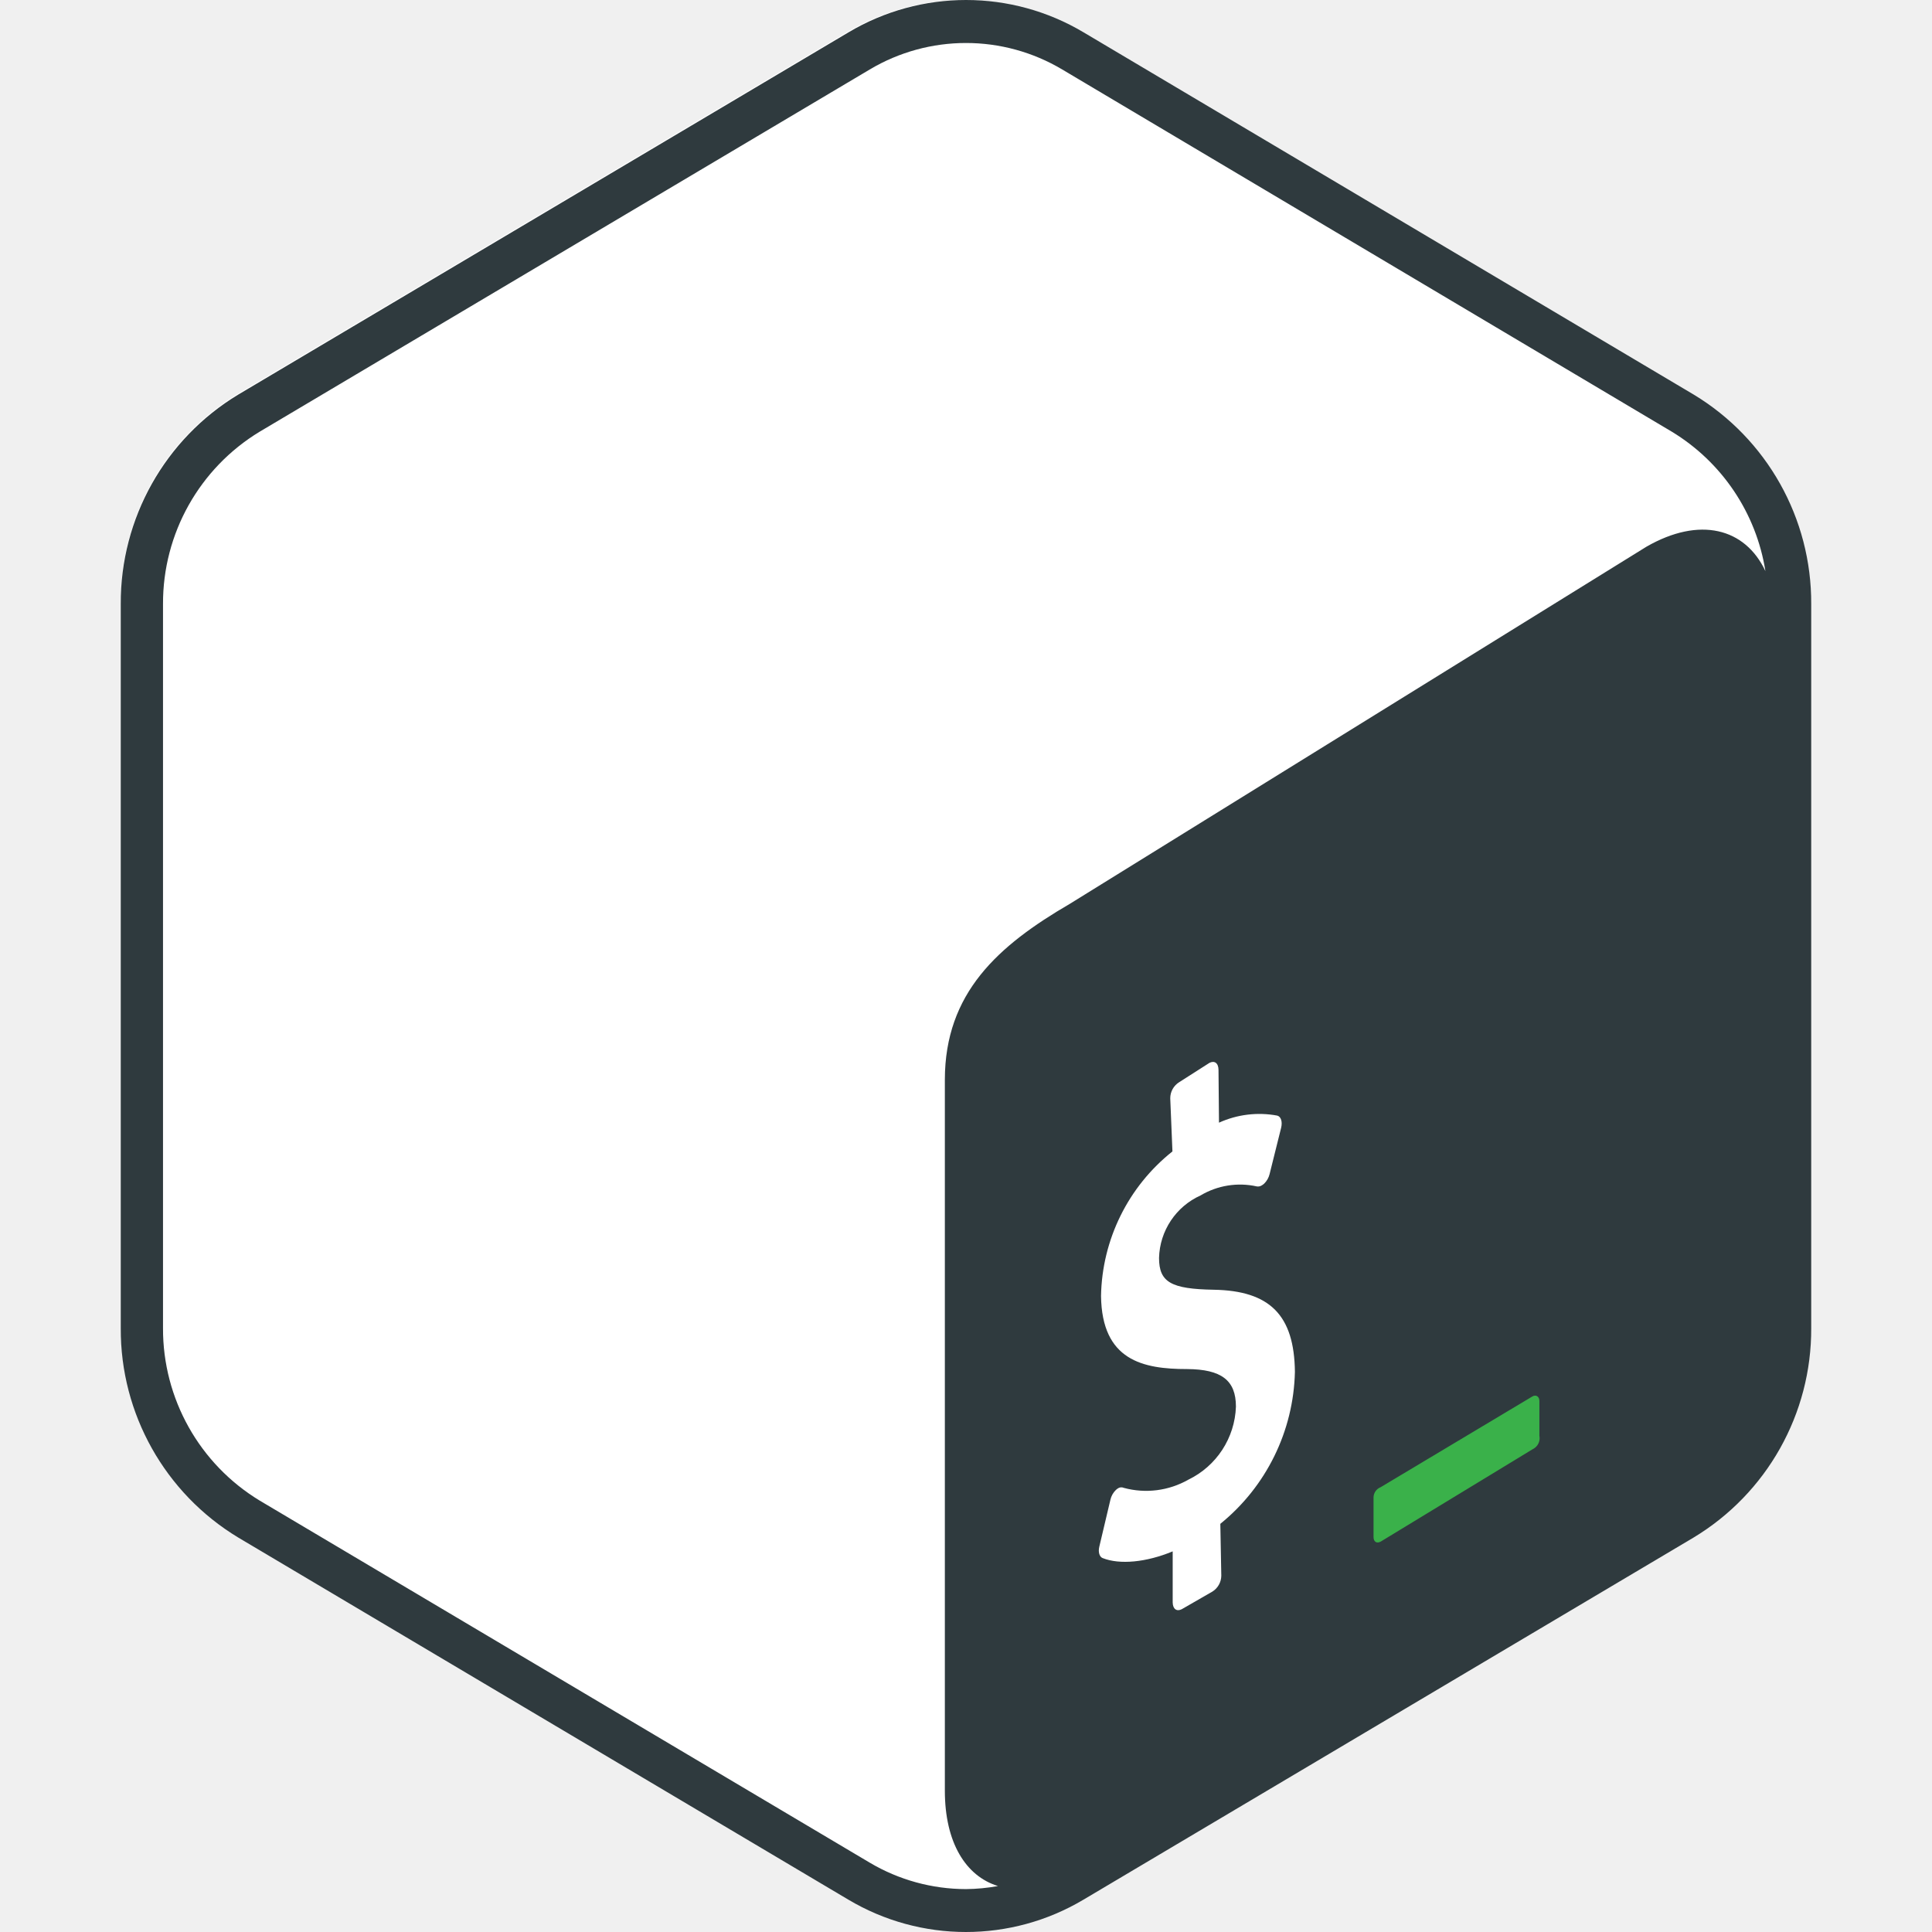
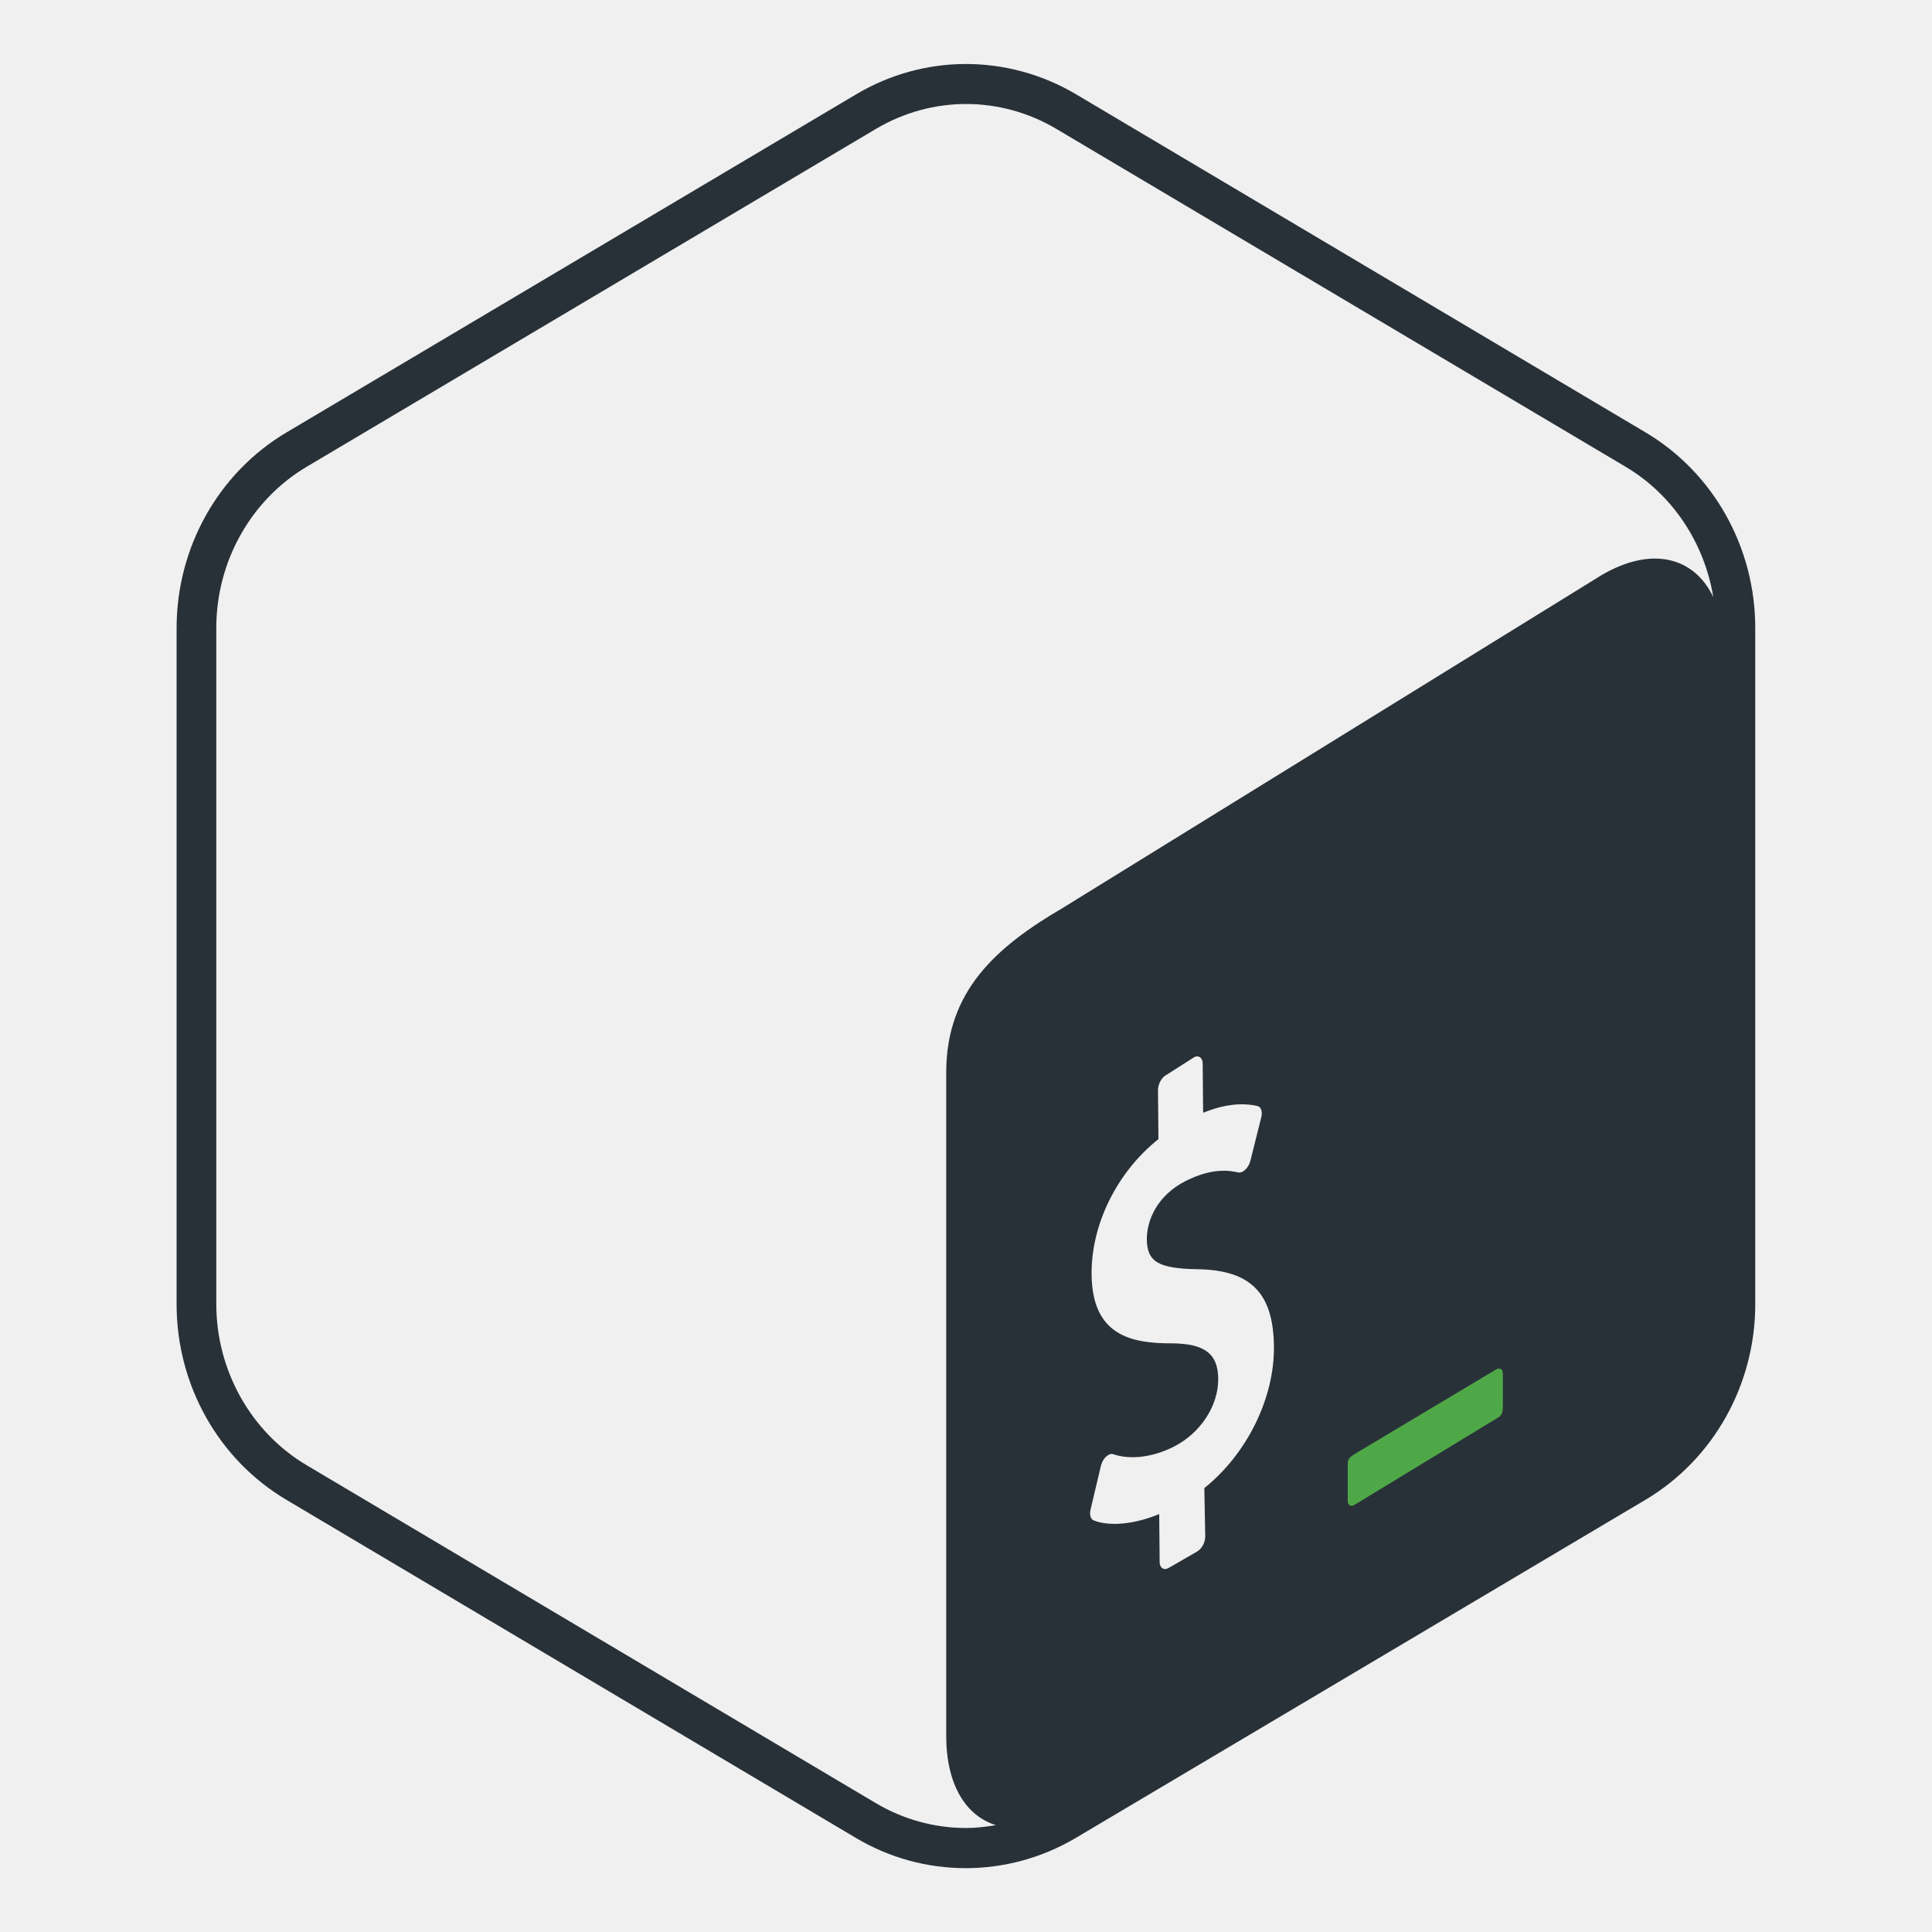
- <svg xmlns="http://www.w3.org/2000/svg" width="800px" height="800px" viewBox="-16 0 256 256" version="1.1" preserveAspectRatio="xMidYMid">
-   <g>
-     <path d="M207.953,52.162 L127.317,4.287 C117.733,-1.429 105.787,-1.429 96.203,4.287 L15.55,52.162 C5.849,58.014 -0.058,68.54 0,79.869 L0,175.603 C-0.052,186.927 5.854,197.445 15.55,203.294 L96.186,251.153 C105.771,256.865 117.716,256.865 127.301,251.153 L207.937,203.294 C217.645,197.446 223.558,186.92 223.503,175.587 L223.503,79.869 C223.562,68.54 217.655,58.014 207.953,52.162 Z" fill="#FFFFFF">
- 
- </path>
-     <path d="M208.412,52.277 L127.598,4.296 C117.992,-1.432 106.02,-1.432 96.414,4.296 L15.584,52.277 C5.862,58.142 -0.058,68.69 0,80.045 L0,175.99 C-0.052,187.339 5.867,197.88 15.584,203.742 L96.398,251.706 C106.004,257.431 117.975,257.431 127.581,251.706 L208.395,203.742 C218.124,197.881 224.051,187.332 223.995,175.973 L223.995,80.045 C224.054,68.69 218.134,58.142 208.412,52.277 Z M99.23,246.803 L18.416,198.839 C10.43,194 5.566,185.328 5.6,175.99 L5.6,80.045 C5.563,70.707 10.428,62.033 18.416,57.196 L99.23,9.216 C107.095,4.524 116.901,4.524 124.766,9.216 L205.515,57.196 C212.172,61.228 216.713,67.989 217.927,75.676 C215.24,69.964 209.204,68.394 202.165,72.44 L125.769,119.756 C116.238,125.307 109.215,131.57 109.198,143.059 L109.198,237.272 C109.198,244.149 111.966,248.599 116.238,249.91 C114.839,250.166 113.42,250.302 111.998,250.315 C107.504,250.311 103.094,249.098 99.23,246.803 Z" fill="#2F3A3E">
- 
- </path>
-     <path d="M187.007,185.06 L166.921,197.073 C166.383,197.289 166.022,197.801 166.001,198.381 L166.001,203.661 C166.001,204.307 166.436,204.565 166.969,204.258 L187.363,191.858 C187.862,191.483 188.101,190.854 187.976,190.243 L187.976,185.609 C187.96,185.011 187.492,184.753 187.007,185.06 Z" fill="#3AB14A">
- 
- </path>
-     <path d="M144.263,140.832 C144.909,140.509 145.442,140.832 145.458,141.752 L145.522,148.76 C147.938,147.663 150.633,147.336 153.24,147.823 C153.741,147.953 153.951,148.631 153.757,149.438 L152.223,155.59 C152.107,156.054 151.867,156.478 151.529,156.817 C151.41,156.934 151.274,157.032 151.125,157.108 C150.943,157.206 150.732,157.241 150.528,157.205 C147.985,156.641 145.323,157.069 143.084,158.399 C139.811,159.874 137.671,163.093 137.578,166.683 C137.578,169.912 139.193,170.8 144.828,170.897 C152.272,171.026 155.501,174.272 155.582,181.78 C155.405,189.617 151.791,196.98 145.7,201.915 L145.829,208.793 C145.818,209.647 145.374,210.438 144.65,210.892 L140.582,213.233 C139.936,213.556 139.403,213.233 139.387,212.329 L139.387,205.564 C135.899,207.017 132.363,207.356 130.102,206.452 C129.683,206.29 129.489,205.661 129.666,204.934 L131.136,198.718 C131.247,198.226 131.5,197.777 131.862,197.426 C131.977,197.316 132.108,197.223 132.25,197.151 C132.46,197.057 132.701,197.057 132.912,197.151 C135.79,197.932 138.86,197.543 141.453,196.07 C145.195,194.265 147.627,190.533 147.767,186.382 C147.767,182.894 145.845,181.441 141.308,181.408 C135.447,181.408 130.005,180.278 129.892,171.72 C130.027,164.244 133.498,157.22 139.354,152.57 L139.064,145.531 C139.061,144.664 139.507,143.858 140.242,143.399 L144.263,140.832 Z" fill="#FFFFFF">
- 
- </path>
-   </g>
+ <svg xmlns="http://www.w3.org/2000/svg" viewBox="0 0 128 128">
+   <path fill="none" d="M4.24 4.24h119.53v119.53H4.24z" />
+   <path fill="#293138" d="M109.01 28.64L71.28 6.24c-2.25-1.33-4.77-2-7.28-2s-5.03.67-7.28 2.01l-37.74 22.4c-4.5 2.67-7.28 7.61-7.28 12.96v44.8c0 5.35 2.77 10.29 7.28 12.96l37.73 22.4c2.25 1.34 4.76 2 7.28 2 2.51 0 5.03-.67 7.28-2l37.74-22.4c4.5-2.67 7.28-7.62 7.28-12.96V41.6c0-5.34-2.77-10.29-7.28-12.96zM79.79 98.59l.06 3.22c0 .39-.25.83-.55.99l-1.91 1.1c-.3.15-.56-.03-.56-.42l-.03-3.17c-1.63.68-3.29.84-4.34.42-.2-.08-.29-.37-.21-.71l.69-2.91c.06-.23.18-.46.34-.6.06-.06.12-.1.18-.13.11-.06.22-.07.31-.03 1.14.38 2.59.2 3.99-.5 1.78-.9 2.97-2.72 2.95-4.52-.02-1.64-.9-2.31-3.05-2.33-2.74.01-5.3-.53-5.34-4.57-.03-3.32 1.69-6.78 4.43-8.96l-.03-3.25c0-.4.24-.84.55-1l1.85-1.18c.3-.15.56.04.56.43l.03 3.25c1.36-.54 2.54-.69 3.61-.44.23.06.34.38.24.75l-.72 2.88c-.06.22-.18.44-.33.58a.77.77 0 01-.19.14c-.1.05-.19.06-.28.05-.49-.11-1.65-.36-3.48.56-1.92.97-2.59 2.64-2.58 3.88.02 1.48.77 1.93 3.39 1.97 3.49.06 4.99 1.58 5.03 5.09.05 3.44-1.79 7.15-4.61 9.41zm26.34-60.5l-35.7 22.05c-4.45 2.6-7.73 5.52-7.74 10.89v43.99c0 3.21 1.3 5.29 3.29 5.9-.65.11-1.32.19-1.98.19-2.09 0-4.15-.57-5.96-1.64l-37.73-22.4c-3.69-2.19-5.98-6.28-5.98-10.67V41.6c0-4.39 2.29-8.48 5.98-10.67l37.74-22.4c1.81-1.07 3.87-1.64 5.96-1.64s4.15.57 5.96 1.64l37.74 22.4c3.11 1.85 5.21 5.04 5.8 8.63-1.27-2.67-4.09-3.39-7.38-1.47z" />
+   <path fill="#4FA847" d="M99.12 90.73l-9.4 5.62c-.25.15-.43.31-.43.61v2.46c0 .3.2.43.45.28l9.54-5.8c.25-.15.29-.42.29-.72v-2.17c0-.3-.2-.42-.45-.28z" />
</svg>
